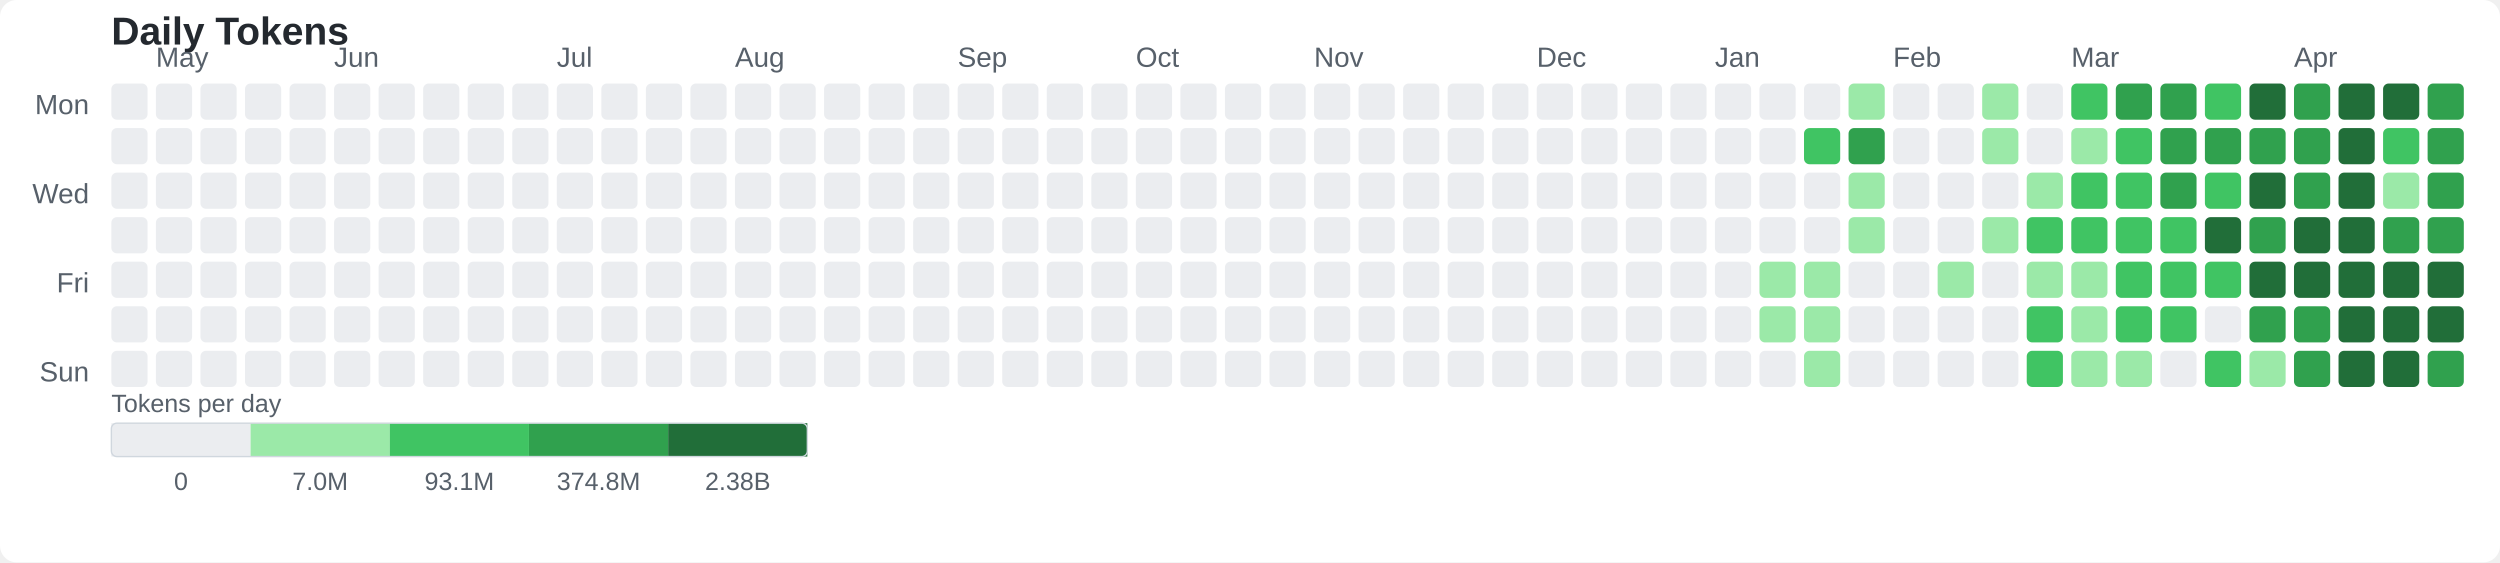
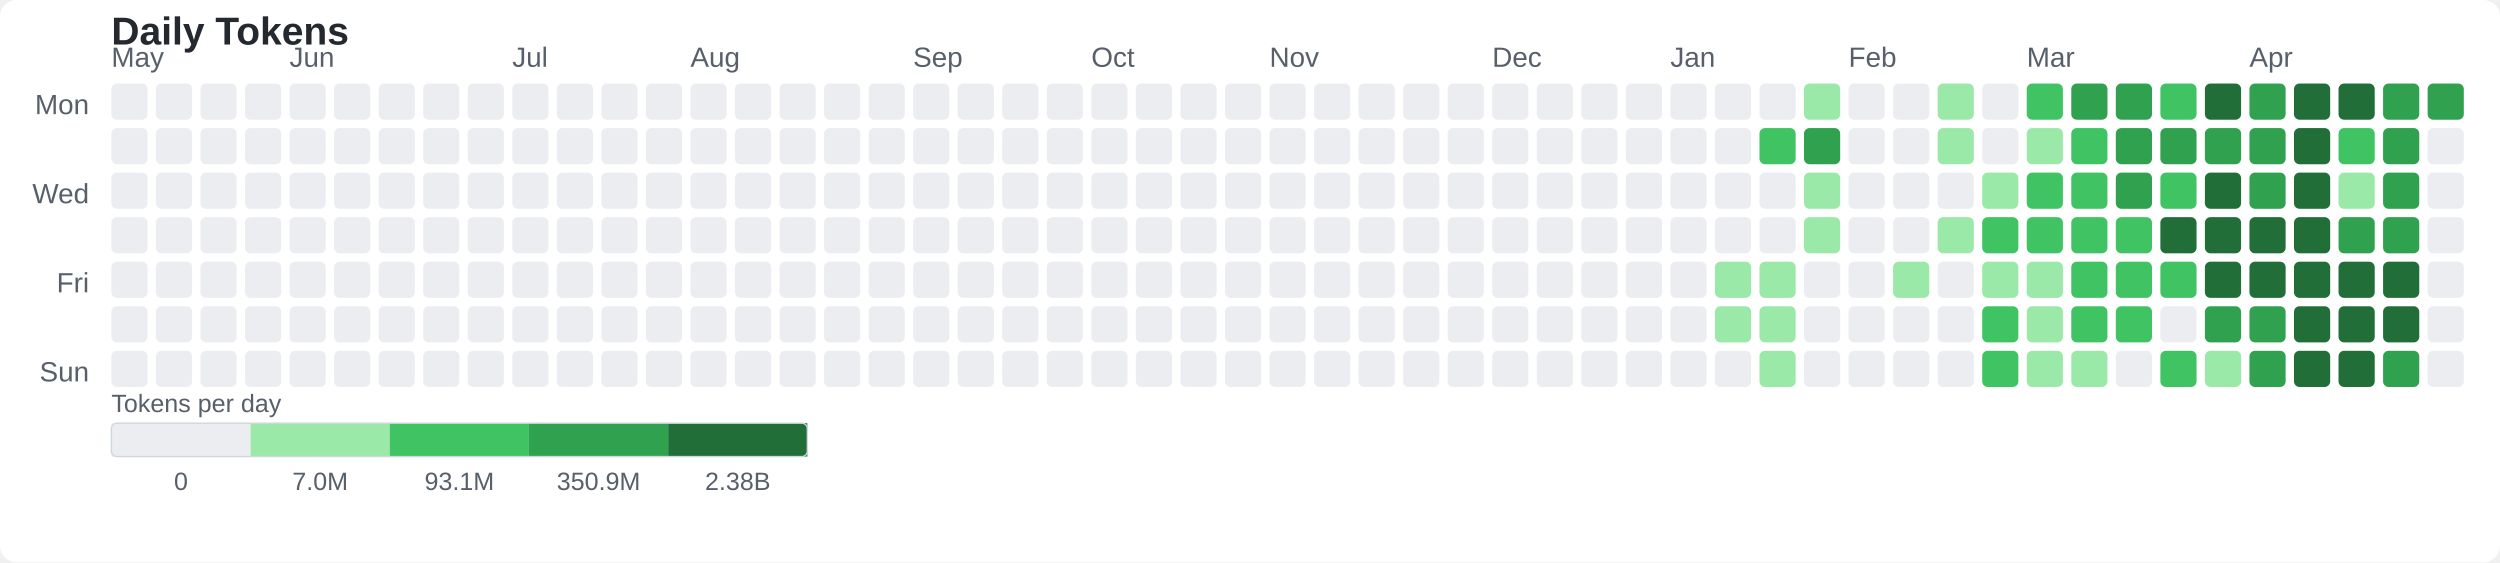
<svg xmlns="http://www.w3.org/2000/svg" width="898" height="202" viewBox="0 0 898 202">
  <rect width="898" height="202" fill="#ffffff" rx="6" />
  <text x="40" y="16" font-family="Arial, sans-serif" font-size="14" fill="#24292f" font-weight="bold">Daily Tokens</text>
  <text x="32" y="41" font-family="Arial, sans-serif" font-size="10" fill="#57606a" text-anchor="end">Mon</text>
  <text x="32" y="73" font-family="Arial, sans-serif" font-size="10" fill="#57606a" text-anchor="end">Wed</text>
  <text x="32" y="105" font-family="Arial, sans-serif" font-size="10" fill="#57606a" text-anchor="end">Fri</text>
  <text x="32" y="137" font-family="Arial, sans-serif" font-size="10" fill="#57606a" text-anchor="end">Sun</text>
-   <text x="56" y="24" font-family="Arial, sans-serif" font-size="10" fill="#57606a">May</text>
-   <text x="120" y="24" font-family="Arial, sans-serif" font-size="10" fill="#57606a">Jun</text>
-   <text x="200" y="24" font-family="Arial, sans-serif" font-size="10" fill="#57606a">Jul</text>
-   <text x="264" y="24" font-family="Arial, sans-serif" font-size="10" fill="#57606a">Aug</text>
-   <text x="344" y="24" font-family="Arial, sans-serif" font-size="10" fill="#57606a">Sep</text>
-   <text x="408" y="24" font-family="Arial, sans-serif" font-size="10" fill="#57606a">Oct</text>
-   <text x="472" y="24" font-family="Arial, sans-serif" font-size="10" fill="#57606a">Nov</text>
-   <text x="552" y="24" font-family="Arial, sans-serif" font-size="10" fill="#57606a">Dec</text>
-   <text x="616" y="24" font-family="Arial, sans-serif" font-size="10" fill="#57606a">Jan</text>
-   <text x="680" y="24" font-family="Arial, sans-serif" font-size="10" fill="#57606a">Feb</text>
-   <text x="744" y="24" font-family="Arial, sans-serif" font-size="10" fill="#57606a">Mar</text>
-   <text x="824" y="24" font-family="Arial, sans-serif" font-size="10" fill="#57606a">Apr</text>
-   <rect x="40" y="30" width="13" height="13" rx="2" ry="2" fill="#ebedf0" />
-   <rect x="40" y="46" width="13" height="13" rx="2" ry="2" fill="#ebedf0" />
-   <rect x="40" y="62" width="13" height="13" rx="2" ry="2" fill="#ebedf0" />
-   <rect x="40" y="78" width="13" height="13" rx="2" ry="2" fill="#ebedf0" />
-   <rect x="40" y="94" width="13" height="13" rx="2" ry="2" fill="#ebedf0" />
-   <rect x="40" y="110" width="13" height="13" rx="2" ry="2" fill="#ebedf0" />
+   <text x="40" y="24" font-family="Arial, sans-serif" font-size="10" fill="#57606a">May</text>
+   <text x="104" y="24" font-family="Arial, sans-serif" font-size="10" fill="#57606a">Jun</text>
+   <text x="184" y="24" font-family="Arial, sans-serif" font-size="10" fill="#57606a">Jul</text>
+   <text x="248" y="24" font-family="Arial, sans-serif" font-size="10" fill="#57606a">Aug</text>
+   <text x="328" y="24" font-family="Arial, sans-serif" font-size="10" fill="#57606a">Sep</text>
+   <text x="392" y="24" font-family="Arial, sans-serif" font-size="10" fill="#57606a">Oct</text>
+   <text x="456" y="24" font-family="Arial, sans-serif" font-size="10" fill="#57606a">Nov</text>
+   <text x="536" y="24" font-family="Arial, sans-serif" font-size="10" fill="#57606a">Dec</text>
+   <text x="600" y="24" font-family="Arial, sans-serif" font-size="10" fill="#57606a">Jan</text>
+   <text x="664" y="24" font-family="Arial, sans-serif" font-size="10" fill="#57606a">Feb</text>
+   <text x="728" y="24" font-family="Arial, sans-serif" font-size="10" fill="#57606a">Mar</text>
+   <text x="808" y="24" font-family="Arial, sans-serif" font-size="10" fill="#57606a">Apr</text>
+   <rect x="40" y="30" width="13" height="13" rx="2" ry="2" fill="#ebedf0">
+     </rect>
+   <rect x="40" y="46" width="13" height="13" rx="2" ry="2" fill="#ebedf0">
+     </rect>
+   <rect x="40" y="62" width="13" height="13" rx="2" ry="2" fill="#ebedf0">
+     </rect>
+   <rect x="40" y="78" width="13" height="13" rx="2" ry="2" fill="#ebedf0">
+     </rect>
+   <rect x="40" y="94" width="13" height="13" rx="2" ry="2" fill="#ebedf0">
+     </rect>
+   <rect x="40" y="110" width="13" height="13" rx="2" ry="2" fill="#ebedf0">
+     </rect>
  <rect x="40" y="126" width="13" height="13" rx="2" ry="2" fill="#ebedf0">
    </rect>
  <rect x="56" y="30" width="13" height="13" rx="2" ry="2" fill="#ebedf0">
    </rect>
  <rect x="56" y="46" width="13" height="13" rx="2" ry="2" fill="#ebedf0">
    </rect>
  <rect x="56" y="62" width="13" height="13" rx="2" ry="2" fill="#ebedf0">
    </rect>
  <rect x="56" y="78" width="13" height="13" rx="2" ry="2" fill="#ebedf0">
    </rect>
  <rect x="56" y="94" width="13" height="13" rx="2" ry="2" fill="#ebedf0">
    </rect>
  <rect x="56" y="110" width="13" height="13" rx="2" ry="2" fill="#ebedf0">
    </rect>
  <rect x="56" y="126" width="13" height="13" rx="2" ry="2" fill="#ebedf0">
    </rect>
  <rect x="72" y="30" width="13" height="13" rx="2" ry="2" fill="#ebedf0">
    </rect>
  <rect x="72" y="46" width="13" height="13" rx="2" ry="2" fill="#ebedf0">
    </rect>
  <rect x="72" y="62" width="13" height="13" rx="2" ry="2" fill="#ebedf0">
    </rect>
  <rect x="72" y="78" width="13" height="13" rx="2" ry="2" fill="#ebedf0">
    </rect>
  <rect x="72" y="94" width="13" height="13" rx="2" ry="2" fill="#ebedf0">
    </rect>
  <rect x="72" y="110" width="13" height="13" rx="2" ry="2" fill="#ebedf0">
    </rect>
  <rect x="72" y="126" width="13" height="13" rx="2" ry="2" fill="#ebedf0">
    </rect>
  <rect x="88" y="30" width="13" height="13" rx="2" ry="2" fill="#ebedf0">
    </rect>
  <rect x="88" y="46" width="13" height="13" rx="2" ry="2" fill="#ebedf0">
    </rect>
  <rect x="88" y="62" width="13" height="13" rx="2" ry="2" fill="#ebedf0">
    </rect>
  <rect x="88" y="78" width="13" height="13" rx="2" ry="2" fill="#ebedf0">
    </rect>
  <rect x="88" y="94" width="13" height="13" rx="2" ry="2" fill="#ebedf0">
    </rect>
  <rect x="88" y="110" width="13" height="13" rx="2" ry="2" fill="#ebedf0">
    </rect>
  <rect x="88" y="126" width="13" height="13" rx="2" ry="2" fill="#ebedf0">
    </rect>
  <rect x="104" y="30" width="13" height="13" rx="2" ry="2" fill="#ebedf0">
    </rect>
  <rect x="104" y="46" width="13" height="13" rx="2" ry="2" fill="#ebedf0">
    </rect>
  <rect x="104" y="62" width="13" height="13" rx="2" ry="2" fill="#ebedf0">
    </rect>
  <rect x="104" y="78" width="13" height="13" rx="2" ry="2" fill="#ebedf0">
    </rect>
  <rect x="104" y="94" width="13" height="13" rx="2" ry="2" fill="#ebedf0">
    </rect>
  <rect x="104" y="110" width="13" height="13" rx="2" ry="2" fill="#ebedf0">
    </rect>
  <rect x="104" y="126" width="13" height="13" rx="2" ry="2" fill="#ebedf0">
    </rect>
  <rect x="120" y="30" width="13" height="13" rx="2" ry="2" fill="#ebedf0">
    </rect>
  <rect x="120" y="46" width="13" height="13" rx="2" ry="2" fill="#ebedf0">
    </rect>
  <rect x="120" y="62" width="13" height="13" rx="2" ry="2" fill="#ebedf0">
    </rect>
  <rect x="120" y="78" width="13" height="13" rx="2" ry="2" fill="#ebedf0">
    </rect>
  <rect x="120" y="94" width="13" height="13" rx="2" ry="2" fill="#ebedf0">
    </rect>
  <rect x="120" y="110" width="13" height="13" rx="2" ry="2" fill="#ebedf0">
    </rect>
  <rect x="120" y="126" width="13" height="13" rx="2" ry="2" fill="#ebedf0">
    </rect>
  <rect x="136" y="30" width="13" height="13" rx="2" ry="2" fill="#ebedf0">
    </rect>
  <rect x="136" y="46" width="13" height="13" rx="2" ry="2" fill="#ebedf0">
    </rect>
  <rect x="136" y="62" width="13" height="13" rx="2" ry="2" fill="#ebedf0">
    </rect>
  <rect x="136" y="78" width="13" height="13" rx="2" ry="2" fill="#ebedf0">
    </rect>
  <rect x="136" y="94" width="13" height="13" rx="2" ry="2" fill="#ebedf0">
    </rect>
  <rect x="136" y="110" width="13" height="13" rx="2" ry="2" fill="#ebedf0">
    </rect>
  <rect x="136" y="126" width="13" height="13" rx="2" ry="2" fill="#ebedf0">
    </rect>
  <rect x="152" y="30" width="13" height="13" rx="2" ry="2" fill="#ebedf0">
    </rect>
  <rect x="152" y="46" width="13" height="13" rx="2" ry="2" fill="#ebedf0">
    </rect>
  <rect x="152" y="62" width="13" height="13" rx="2" ry="2" fill="#ebedf0">
    </rect>
  <rect x="152" y="78" width="13" height="13" rx="2" ry="2" fill="#ebedf0">
    </rect>
  <rect x="152" y="94" width="13" height="13" rx="2" ry="2" fill="#ebedf0">
    </rect>
  <rect x="152" y="110" width="13" height="13" rx="2" ry="2" fill="#ebedf0">
    </rect>
  <rect x="152" y="126" width="13" height="13" rx="2" ry="2" fill="#ebedf0">
    </rect>
  <rect x="168" y="30" width="13" height="13" rx="2" ry="2" fill="#ebedf0">
    </rect>
  <rect x="168" y="46" width="13" height="13" rx="2" ry="2" fill="#ebedf0">
    </rect>
  <rect x="168" y="62" width="13" height="13" rx="2" ry="2" fill="#ebedf0">
    </rect>
  <rect x="168" y="78" width="13" height="13" rx="2" ry="2" fill="#ebedf0">
    </rect>
  <rect x="168" y="94" width="13" height="13" rx="2" ry="2" fill="#ebedf0">
    </rect>
  <rect x="168" y="110" width="13" height="13" rx="2" ry="2" fill="#ebedf0">
    </rect>
  <rect x="168" y="126" width="13" height="13" rx="2" ry="2" fill="#ebedf0">
    </rect>
  <rect x="184" y="30" width="13" height="13" rx="2" ry="2" fill="#ebedf0">
    </rect>
  <rect x="184" y="46" width="13" height="13" rx="2" ry="2" fill="#ebedf0">
    </rect>
  <rect x="184" y="62" width="13" height="13" rx="2" ry="2" fill="#ebedf0">
    </rect>
  <rect x="184" y="78" width="13" height="13" rx="2" ry="2" fill="#ebedf0">
    </rect>
  <rect x="184" y="94" width="13" height="13" rx="2" ry="2" fill="#ebedf0">
    </rect>
  <rect x="184" y="110" width="13" height="13" rx="2" ry="2" fill="#ebedf0">
    </rect>
  <rect x="184" y="126" width="13" height="13" rx="2" ry="2" fill="#ebedf0">
    </rect>
  <rect x="200" y="30" width="13" height="13" rx="2" ry="2" fill="#ebedf0">
    </rect>
  <rect x="200" y="46" width="13" height="13" rx="2" ry="2" fill="#ebedf0">
    </rect>
  <rect x="200" y="62" width="13" height="13" rx="2" ry="2" fill="#ebedf0">
    </rect>
  <rect x="200" y="78" width="13" height="13" rx="2" ry="2" fill="#ebedf0">
    </rect>
  <rect x="200" y="94" width="13" height="13" rx="2" ry="2" fill="#ebedf0">
    </rect>
  <rect x="200" y="110" width="13" height="13" rx="2" ry="2" fill="#ebedf0">
    </rect>
  <rect x="200" y="126" width="13" height="13" rx="2" ry="2" fill="#ebedf0">
    </rect>
  <rect x="216" y="30" width="13" height="13" rx="2" ry="2" fill="#ebedf0">
    </rect>
  <rect x="216" y="46" width="13" height="13" rx="2" ry="2" fill="#ebedf0">
    </rect>
  <rect x="216" y="62" width="13" height="13" rx="2" ry="2" fill="#ebedf0">
    </rect>
  <rect x="216" y="78" width="13" height="13" rx="2" ry="2" fill="#ebedf0">
    </rect>
  <rect x="216" y="94" width="13" height="13" rx="2" ry="2" fill="#ebedf0">
    </rect>
  <rect x="216" y="110" width="13" height="13" rx="2" ry="2" fill="#ebedf0">
    </rect>
  <rect x="216" y="126" width="13" height="13" rx="2" ry="2" fill="#ebedf0">
    </rect>
  <rect x="232" y="30" width="13" height="13" rx="2" ry="2" fill="#ebedf0">
    </rect>
  <rect x="232" y="46" width="13" height="13" rx="2" ry="2" fill="#ebedf0">
    </rect>
  <rect x="232" y="62" width="13" height="13" rx="2" ry="2" fill="#ebedf0">
    </rect>
  <rect x="232" y="78" width="13" height="13" rx="2" ry="2" fill="#ebedf0">
    </rect>
  <rect x="232" y="94" width="13" height="13" rx="2" ry="2" fill="#ebedf0">
    </rect>
  <rect x="232" y="110" width="13" height="13" rx="2" ry="2" fill="#ebedf0">
    </rect>
  <rect x="232" y="126" width="13" height="13" rx="2" ry="2" fill="#ebedf0">
    </rect>
  <rect x="248" y="30" width="13" height="13" rx="2" ry="2" fill="#ebedf0">
    </rect>
  <rect x="248" y="46" width="13" height="13" rx="2" ry="2" fill="#ebedf0">
    </rect>
  <rect x="248" y="62" width="13" height="13" rx="2" ry="2" fill="#ebedf0">
    </rect>
  <rect x="248" y="78" width="13" height="13" rx="2" ry="2" fill="#ebedf0">
    </rect>
  <rect x="248" y="94" width="13" height="13" rx="2" ry="2" fill="#ebedf0">
    </rect>
  <rect x="248" y="110" width="13" height="13" rx="2" ry="2" fill="#ebedf0">
    </rect>
  <rect x="248" y="126" width="13" height="13" rx="2" ry="2" fill="#ebedf0">
    </rect>
  <rect x="264" y="30" width="13" height="13" rx="2" ry="2" fill="#ebedf0">
    </rect>
  <rect x="264" y="46" width="13" height="13" rx="2" ry="2" fill="#ebedf0">
    </rect>
  <rect x="264" y="62" width="13" height="13" rx="2" ry="2" fill="#ebedf0">
    </rect>
  <rect x="264" y="78" width="13" height="13" rx="2" ry="2" fill="#ebedf0">
    </rect>
  <rect x="264" y="94" width="13" height="13" rx="2" ry="2" fill="#ebedf0">
    </rect>
  <rect x="264" y="110" width="13" height="13" rx="2" ry="2" fill="#ebedf0">
    </rect>
  <rect x="264" y="126" width="13" height="13" rx="2" ry="2" fill="#ebedf0">
    </rect>
  <rect x="280" y="30" width="13" height="13" rx="2" ry="2" fill="#ebedf0">
    </rect>
  <rect x="280" y="46" width="13" height="13" rx="2" ry="2" fill="#ebedf0">
    </rect>
  <rect x="280" y="62" width="13" height="13" rx="2" ry="2" fill="#ebedf0">
    </rect>
  <rect x="280" y="78" width="13" height="13" rx="2" ry="2" fill="#ebedf0">
    </rect>
  <rect x="280" y="94" width="13" height="13" rx="2" ry="2" fill="#ebedf0">
    </rect>
  <rect x="280" y="110" width="13" height="13" rx="2" ry="2" fill="#ebedf0">
    </rect>
  <rect x="280" y="126" width="13" height="13" rx="2" ry="2" fill="#ebedf0">
    </rect>
  <rect x="296" y="30" width="13" height="13" rx="2" ry="2" fill="#ebedf0">
    </rect>
  <rect x="296" y="46" width="13" height="13" rx="2" ry="2" fill="#ebedf0">
    </rect>
  <rect x="296" y="62" width="13" height="13" rx="2" ry="2" fill="#ebedf0">
    </rect>
  <rect x="296" y="78" width="13" height="13" rx="2" ry="2" fill="#ebedf0">
    </rect>
  <rect x="296" y="94" width="13" height="13" rx="2" ry="2" fill="#ebedf0">
    </rect>
  <rect x="296" y="110" width="13" height="13" rx="2" ry="2" fill="#ebedf0">
    </rect>
  <rect x="296" y="126" width="13" height="13" rx="2" ry="2" fill="#ebedf0">
    </rect>
  <rect x="312" y="30" width="13" height="13" rx="2" ry="2" fill="#ebedf0">
    </rect>
  <rect x="312" y="46" width="13" height="13" rx="2" ry="2" fill="#ebedf0">
    </rect>
  <rect x="312" y="62" width="13" height="13" rx="2" ry="2" fill="#ebedf0">
    </rect>
  <rect x="312" y="78" width="13" height="13" rx="2" ry="2" fill="#ebedf0">
    </rect>
  <rect x="312" y="94" width="13" height="13" rx="2" ry="2" fill="#ebedf0">
    </rect>
  <rect x="312" y="110" width="13" height="13" rx="2" ry="2" fill="#ebedf0">
    </rect>
  <rect x="312" y="126" width="13" height="13" rx="2" ry="2" fill="#ebedf0">
    </rect>
  <rect x="328" y="30" width="13" height="13" rx="2" ry="2" fill="#ebedf0">
    </rect>
  <rect x="328" y="46" width="13" height="13" rx="2" ry="2" fill="#ebedf0">
    </rect>
  <rect x="328" y="62" width="13" height="13" rx="2" ry="2" fill="#ebedf0">
    </rect>
  <rect x="328" y="78" width="13" height="13" rx="2" ry="2" fill="#ebedf0">
    </rect>
  <rect x="328" y="94" width="13" height="13" rx="2" ry="2" fill="#ebedf0">
    </rect>
  <rect x="328" y="110" width="13" height="13" rx="2" ry="2" fill="#ebedf0">
    </rect>
  <rect x="328" y="126" width="13" height="13" rx="2" ry="2" fill="#ebedf0">
    </rect>
  <rect x="344" y="30" width="13" height="13" rx="2" ry="2" fill="#ebedf0">
    </rect>
  <rect x="344" y="46" width="13" height="13" rx="2" ry="2" fill="#ebedf0">
    </rect>
  <rect x="344" y="62" width="13" height="13" rx="2" ry="2" fill="#ebedf0">
    </rect>
  <rect x="344" y="78" width="13" height="13" rx="2" ry="2" fill="#ebedf0">
    </rect>
  <rect x="344" y="94" width="13" height="13" rx="2" ry="2" fill="#ebedf0">
    </rect>
  <rect x="344" y="110" width="13" height="13" rx="2" ry="2" fill="#ebedf0">
    </rect>
  <rect x="344" y="126" width="13" height="13" rx="2" ry="2" fill="#ebedf0">
    </rect>
  <rect x="360" y="30" width="13" height="13" rx="2" ry="2" fill="#ebedf0">
    </rect>
  <rect x="360" y="46" width="13" height="13" rx="2" ry="2" fill="#ebedf0">
    </rect>
  <rect x="360" y="62" width="13" height="13" rx="2" ry="2" fill="#ebedf0">
    </rect>
  <rect x="360" y="78" width="13" height="13" rx="2" ry="2" fill="#ebedf0">
    </rect>
  <rect x="360" y="94" width="13" height="13" rx="2" ry="2" fill="#ebedf0">
    </rect>
  <rect x="360" y="110" width="13" height="13" rx="2" ry="2" fill="#ebedf0">
    </rect>
  <rect x="360" y="126" width="13" height="13" rx="2" ry="2" fill="#ebedf0">
    </rect>
  <rect x="376" y="30" width="13" height="13" rx="2" ry="2" fill="#ebedf0">
    </rect>
  <rect x="376" y="46" width="13" height="13" rx="2" ry="2" fill="#ebedf0">
    </rect>
  <rect x="376" y="62" width="13" height="13" rx="2" ry="2" fill="#ebedf0">
    </rect>
  <rect x="376" y="78" width="13" height="13" rx="2" ry="2" fill="#ebedf0">
    </rect>
  <rect x="376" y="94" width="13" height="13" rx="2" ry="2" fill="#ebedf0">
    </rect>
  <rect x="376" y="110" width="13" height="13" rx="2" ry="2" fill="#ebedf0">
    </rect>
  <rect x="376" y="126" width="13" height="13" rx="2" ry="2" fill="#ebedf0">
    </rect>
  <rect x="392" y="30" width="13" height="13" rx="2" ry="2" fill="#ebedf0">
    </rect>
  <rect x="392" y="46" width="13" height="13" rx="2" ry="2" fill="#ebedf0">
    </rect>
  <rect x="392" y="62" width="13" height="13" rx="2" ry="2" fill="#ebedf0">
    </rect>
  <rect x="392" y="78" width="13" height="13" rx="2" ry="2" fill="#ebedf0">
    </rect>
  <rect x="392" y="94" width="13" height="13" rx="2" ry="2" fill="#ebedf0">
    </rect>
  <rect x="392" y="110" width="13" height="13" rx="2" ry="2" fill="#ebedf0">
    </rect>
  <rect x="392" y="126" width="13" height="13" rx="2" ry="2" fill="#ebedf0">
    </rect>
  <rect x="408" y="30" width="13" height="13" rx="2" ry="2" fill="#ebedf0">
    </rect>
  <rect x="408" y="46" width="13" height="13" rx="2" ry="2" fill="#ebedf0">
    </rect>
  <rect x="408" y="62" width="13" height="13" rx="2" ry="2" fill="#ebedf0">
    </rect>
  <rect x="408" y="78" width="13" height="13" rx="2" ry="2" fill="#ebedf0">
    </rect>
  <rect x="408" y="94" width="13" height="13" rx="2" ry="2" fill="#ebedf0">
    </rect>
  <rect x="408" y="110" width="13" height="13" rx="2" ry="2" fill="#ebedf0">
    </rect>
  <rect x="408" y="126" width="13" height="13" rx="2" ry="2" fill="#ebedf0">
    </rect>
  <rect x="424" y="30" width="13" height="13" rx="2" ry="2" fill="#ebedf0">
    </rect>
  <rect x="424" y="46" width="13" height="13" rx="2" ry="2" fill="#ebedf0">
    </rect>
  <rect x="424" y="62" width="13" height="13" rx="2" ry="2" fill="#ebedf0">
    </rect>
  <rect x="424" y="78" width="13" height="13" rx="2" ry="2" fill="#ebedf0">
    </rect>
  <rect x="424" y="94" width="13" height="13" rx="2" ry="2" fill="#ebedf0">
    </rect>
  <rect x="424" y="110" width="13" height="13" rx="2" ry="2" fill="#ebedf0">
    </rect>
  <rect x="424" y="126" width="13" height="13" rx="2" ry="2" fill="#ebedf0">
    </rect>
  <rect x="440" y="30" width="13" height="13" rx="2" ry="2" fill="#ebedf0">
    </rect>
  <rect x="440" y="46" width="13" height="13" rx="2" ry="2" fill="#ebedf0">
    </rect>
  <rect x="440" y="62" width="13" height="13" rx="2" ry="2" fill="#ebedf0">
    </rect>
  <rect x="440" y="78" width="13" height="13" rx="2" ry="2" fill="#ebedf0">
    </rect>
  <rect x="440" y="94" width="13" height="13" rx="2" ry="2" fill="#ebedf0">
    </rect>
  <rect x="440" y="110" width="13" height="13" rx="2" ry="2" fill="#ebedf0">
    </rect>
  <rect x="440" y="126" width="13" height="13" rx="2" ry="2" fill="#ebedf0">
    </rect>
  <rect x="456" y="30" width="13" height="13" rx="2" ry="2" fill="#ebedf0">
    </rect>
  <rect x="456" y="46" width="13" height="13" rx="2" ry="2" fill="#ebedf0">
    </rect>
  <rect x="456" y="62" width="13" height="13" rx="2" ry="2" fill="#ebedf0">
    </rect>
  <rect x="456" y="78" width="13" height="13" rx="2" ry="2" fill="#ebedf0">
    </rect>
  <rect x="456" y="94" width="13" height="13" rx="2" ry="2" fill="#ebedf0">
    </rect>
  <rect x="456" y="110" width="13" height="13" rx="2" ry="2" fill="#ebedf0">
    </rect>
  <rect x="456" y="126" width="13" height="13" rx="2" ry="2" fill="#ebedf0">
    </rect>
  <rect x="472" y="30" width="13" height="13" rx="2" ry="2" fill="#ebedf0">
    </rect>
  <rect x="472" y="46" width="13" height="13" rx="2" ry="2" fill="#ebedf0">
    </rect>
  <rect x="472" y="62" width="13" height="13" rx="2" ry="2" fill="#ebedf0">
    </rect>
  <rect x="472" y="78" width="13" height="13" rx="2" ry="2" fill="#ebedf0">
    </rect>
  <rect x="472" y="94" width="13" height="13" rx="2" ry="2" fill="#ebedf0">
    </rect>
  <rect x="472" y="110" width="13" height="13" rx="2" ry="2" fill="#ebedf0">
    </rect>
  <rect x="472" y="126" width="13" height="13" rx="2" ry="2" fill="#ebedf0">
    </rect>
  <rect x="488" y="30" width="13" height="13" rx="2" ry="2" fill="#ebedf0">
    </rect>
  <rect x="488" y="46" width="13" height="13" rx="2" ry="2" fill="#ebedf0">
    </rect>
  <rect x="488" y="62" width="13" height="13" rx="2" ry="2" fill="#ebedf0">
    </rect>
  <rect x="488" y="78" width="13" height="13" rx="2" ry="2" fill="#ebedf0">
    </rect>
  <rect x="488" y="94" width="13" height="13" rx="2" ry="2" fill="#ebedf0">
    </rect>
  <rect x="488" y="110" width="13" height="13" rx="2" ry="2" fill="#ebedf0">
    </rect>
  <rect x="488" y="126" width="13" height="13" rx="2" ry="2" fill="#ebedf0">
    </rect>
  <rect x="504" y="30" width="13" height="13" rx="2" ry="2" fill="#ebedf0">
    </rect>
  <rect x="504" y="46" width="13" height="13" rx="2" ry="2" fill="#ebedf0">
    </rect>
  <rect x="504" y="62" width="13" height="13" rx="2" ry="2" fill="#ebedf0">
    </rect>
  <rect x="504" y="78" width="13" height="13" rx="2" ry="2" fill="#ebedf0">
    </rect>
  <rect x="504" y="94" width="13" height="13" rx="2" ry="2" fill="#ebedf0">
    </rect>
  <rect x="504" y="110" width="13" height="13" rx="2" ry="2" fill="#ebedf0">
    </rect>
  <rect x="504" y="126" width="13" height="13" rx="2" ry="2" fill="#ebedf0">
    </rect>
  <rect x="520" y="30" width="13" height="13" rx="2" ry="2" fill="#ebedf0">
    </rect>
  <rect x="520" y="46" width="13" height="13" rx="2" ry="2" fill="#ebedf0">
    </rect>
  <rect x="520" y="62" width="13" height="13" rx="2" ry="2" fill="#ebedf0">
    </rect>
  <rect x="520" y="78" width="13" height="13" rx="2" ry="2" fill="#ebedf0">
    </rect>
  <rect x="520" y="94" width="13" height="13" rx="2" ry="2" fill="#ebedf0">
    </rect>
  <rect x="520" y="110" width="13" height="13" rx="2" ry="2" fill="#ebedf0">
    </rect>
  <rect x="520" y="126" width="13" height="13" rx="2" ry="2" fill="#ebedf0">
    </rect>
  <rect x="536" y="30" width="13" height="13" rx="2" ry="2" fill="#ebedf0">
    </rect>
  <rect x="536" y="46" width="13" height="13" rx="2" ry="2" fill="#ebedf0">
    </rect>
  <rect x="536" y="62" width="13" height="13" rx="2" ry="2" fill="#ebedf0">
    </rect>
  <rect x="536" y="78" width="13" height="13" rx="2" ry="2" fill="#ebedf0">
    </rect>
  <rect x="536" y="94" width="13" height="13" rx="2" ry="2" fill="#ebedf0">
    </rect>
  <rect x="536" y="110" width="13" height="13" rx="2" ry="2" fill="#ebedf0">
    </rect>
  <rect x="536" y="126" width="13" height="13" rx="2" ry="2" fill="#ebedf0">
    </rect>
  <rect x="552" y="30" width="13" height="13" rx="2" ry="2" fill="#ebedf0">
    </rect>
  <rect x="552" y="46" width="13" height="13" rx="2" ry="2" fill="#ebedf0">
    </rect>
  <rect x="552" y="62" width="13" height="13" rx="2" ry="2" fill="#ebedf0">
    </rect>
  <rect x="552" y="78" width="13" height="13" rx="2" ry="2" fill="#ebedf0">
    </rect>
  <rect x="552" y="94" width="13" height="13" rx="2" ry="2" fill="#ebedf0">
    </rect>
  <rect x="552" y="110" width="13" height="13" rx="2" ry="2" fill="#ebedf0">
    </rect>
  <rect x="552" y="126" width="13" height="13" rx="2" ry="2" fill="#ebedf0">
    </rect>
  <rect x="568" y="30" width="13" height="13" rx="2" ry="2" fill="#ebedf0">
    </rect>
  <rect x="568" y="46" width="13" height="13" rx="2" ry="2" fill="#ebedf0">
    </rect>
  <rect x="568" y="62" width="13" height="13" rx="2" ry="2" fill="#ebedf0">
    </rect>
  <rect x="568" y="78" width="13" height="13" rx="2" ry="2" fill="#ebedf0">
    </rect>
  <rect x="568" y="94" width="13" height="13" rx="2" ry="2" fill="#ebedf0">
    </rect>
  <rect x="568" y="110" width="13" height="13" rx="2" ry="2" fill="#ebedf0">
    </rect>
  <rect x="568" y="126" width="13" height="13" rx="2" ry="2" fill="#ebedf0">
    </rect>
  <rect x="584" y="30" width="13" height="13" rx="2" ry="2" fill="#ebedf0">
    </rect>
  <rect x="584" y="46" width="13" height="13" rx="2" ry="2" fill="#ebedf0">
    </rect>
  <rect x="584" y="62" width="13" height="13" rx="2" ry="2" fill="#ebedf0">
    </rect>
  <rect x="584" y="78" width="13" height="13" rx="2" ry="2" fill="#ebedf0">
    </rect>
  <rect x="584" y="94" width="13" height="13" rx="2" ry="2" fill="#ebedf0">
    </rect>
  <rect x="584" y="110" width="13" height="13" rx="2" ry="2" fill="#ebedf0">
    </rect>
  <rect x="584" y="126" width="13" height="13" rx="2" ry="2" fill="#ebedf0">
    </rect>
  <rect x="600" y="30" width="13" height="13" rx="2" ry="2" fill="#ebedf0">
    </rect>
  <rect x="600" y="46" width="13" height="13" rx="2" ry="2" fill="#ebedf0">
    </rect>
  <rect x="600" y="62" width="13" height="13" rx="2" ry="2" fill="#ebedf0">
    </rect>
  <rect x="600" y="78" width="13" height="13" rx="2" ry="2" fill="#ebedf0">
    </rect>
  <rect x="600" y="94" width="13" height="13" rx="2" ry="2" fill="#ebedf0">
    </rect>
  <rect x="600" y="110" width="13" height="13" rx="2" ry="2" fill="#ebedf0">
    </rect>
  <rect x="600" y="126" width="13" height="13" rx="2" ry="2" fill="#ebedf0">
    </rect>
  <rect x="616" y="30" width="13" height="13" rx="2" ry="2" fill="#ebedf0">
    </rect>
  <rect x="616" y="46" width="13" height="13" rx="2" ry="2" fill="#ebedf0">
    </rect>
  <rect x="616" y="62" width="13" height="13" rx="2" ry="2" fill="#ebedf0">
    </rect>
  <rect x="616" y="78" width="13" height="13" rx="2" ry="2" fill="#ebedf0">
    </rect>
-   <rect x="616" y="94" width="13" height="13" rx="2" ry="2" fill="#ebedf0">
-     </rect>
-   <rect x="616" y="110" width="13" height="13" rx="2" ry="2" fill="#ebedf0">
+   <rect x="616" y="94" width="13" height="13" rx="2" ry="2" fill="#9be9a8">
+     </rect>
+   <rect x="616" y="110" width="13" height="13" rx="2" ry="2" fill="#9be9a8">
    </rect>
  <rect x="616" y="126" width="13" height="13" rx="2" ry="2" fill="#ebedf0">
    </rect>
  <rect x="632" y="30" width="13" height="13" rx="2" ry="2" fill="#ebedf0">
    </rect>
-   <rect x="632" y="46" width="13" height="13" rx="2" ry="2" fill="#ebedf0">
+   <rect x="632" y="46" width="13" height="13" rx="2" ry="2" fill="#40c463">
    </rect>
  <rect x="632" y="62" width="13" height="13" rx="2" ry="2" fill="#ebedf0">
    </rect>
  <rect x="632" y="78" width="13" height="13" rx="2" ry="2" fill="#ebedf0">
    </rect>
  <rect x="632" y="94" width="13" height="13" rx="2" ry="2" fill="#9be9a8">
    </rect>
  <rect x="632" y="110" width="13" height="13" rx="2" ry="2" fill="#9be9a8">
    </rect>
-   <rect x="632" y="126" width="13" height="13" rx="2" ry="2" fill="#ebedf0">
-     </rect>
-   <rect x="648" y="30" width="13" height="13" rx="2" ry="2" fill="#ebedf0">
-     </rect>
-   <rect x="648" y="46" width="13" height="13" rx="2" ry="2" fill="#40c463">
-     </rect>
-   <rect x="648" y="62" width="13" height="13" rx="2" ry="2" fill="#ebedf0">
-     </rect>
-   <rect x="648" y="78" width="13" height="13" rx="2" ry="2" fill="#ebedf0">
-     </rect>
-   <rect x="648" y="94" width="13" height="13" rx="2" ry="2" fill="#9be9a8">
-     </rect>
-   <rect x="648" y="110" width="13" height="13" rx="2" ry="2" fill="#9be9a8">
-     </rect>
-   <rect x="648" y="126" width="13" height="13" rx="2" ry="2" fill="#9be9a8">
-     </rect>
-   <rect x="664" y="30" width="13" height="13" rx="2" ry="2" fill="#9be9a8">
-     </rect>
-   <rect x="664" y="46" width="13" height="13" rx="2" ry="2" fill="#30a14e">
-     </rect>
-   <rect x="664" y="62" width="13" height="13" rx="2" ry="2" fill="#9be9a8">
-     </rect>
-   <rect x="664" y="78" width="13" height="13" rx="2" ry="2" fill="#9be9a8">
+   <rect x="632" y="126" width="13" height="13" rx="2" ry="2" fill="#9be9a8">
+     </rect>
+   <rect x="648" y="30" width="13" height="13" rx="2" ry="2" fill="#9be9a8">
+     </rect>
+   <rect x="648" y="46" width="13" height="13" rx="2" ry="2" fill="#30a14e">
+     </rect>
+   <rect x="648" y="62" width="13" height="13" rx="2" ry="2" fill="#9be9a8">
+     </rect>
+   <rect x="648" y="78" width="13" height="13" rx="2" ry="2" fill="#9be9a8">
+     </rect>
+   <rect x="648" y="94" width="13" height="13" rx="2" ry="2" fill="#ebedf0">
+     </rect>
+   <rect x="648" y="110" width="13" height="13" rx="2" ry="2" fill="#ebedf0">
+     </rect>
+   <rect x="648" y="126" width="13" height="13" rx="2" ry="2" fill="#ebedf0">
+     </rect>
+   <rect x="664" y="30" width="13" height="13" rx="2" ry="2" fill="#ebedf0">
+     </rect>
+   <rect x="664" y="46" width="13" height="13" rx="2" ry="2" fill="#ebedf0">
+     </rect>
+   <rect x="664" y="62" width="13" height="13" rx="2" ry="2" fill="#ebedf0">
+     </rect>
+   <rect x="664" y="78" width="13" height="13" rx="2" ry="2" fill="#ebedf0">
    </rect>
  <rect x="664" y="94" width="13" height="13" rx="2" ry="2" fill="#ebedf0">
    </rect>
  <rect x="664" y="110" width="13" height="13" rx="2" ry="2" fill="#ebedf0">
    </rect>
  <rect x="664" y="126" width="13" height="13" rx="2" ry="2" fill="#ebedf0">
    </rect>
  <rect x="680" y="30" width="13" height="13" rx="2" ry="2" fill="#ebedf0">
    </rect>
  <rect x="680" y="46" width="13" height="13" rx="2" ry="2" fill="#ebedf0">
    </rect>
  <rect x="680" y="62" width="13" height="13" rx="2" ry="2" fill="#ebedf0">
    </rect>
  <rect x="680" y="78" width="13" height="13" rx="2" ry="2" fill="#ebedf0">
    </rect>
-   <rect x="680" y="94" width="13" height="13" rx="2" ry="2" fill="#ebedf0">
+   <rect x="680" y="94" width="13" height="13" rx="2" ry="2" fill="#9be9a8">
    </rect>
  <rect x="680" y="110" width="13" height="13" rx="2" ry="2" fill="#ebedf0">
    </rect>
  <rect x="680" y="126" width="13" height="13" rx="2" ry="2" fill="#ebedf0">
    </rect>
-   <rect x="696" y="30" width="13" height="13" rx="2" ry="2" fill="#ebedf0">
-     </rect>
-   <rect x="696" y="46" width="13" height="13" rx="2" ry="2" fill="#ebedf0">
+   <rect x="696" y="30" width="13" height="13" rx="2" ry="2" fill="#9be9a8">
+     </rect>
+   <rect x="696" y="46" width="13" height="13" rx="2" ry="2" fill="#9be9a8">
    </rect>
  <rect x="696" y="62" width="13" height="13" rx="2" ry="2" fill="#ebedf0">
    </rect>
-   <rect x="696" y="78" width="13" height="13" rx="2" ry="2" fill="#ebedf0">
-     </rect>
-   <rect x="696" y="94" width="13" height="13" rx="2" ry="2" fill="#9be9a8">
+   <rect x="696" y="78" width="13" height="13" rx="2" ry="2" fill="#9be9a8">
+     </rect>
+   <rect x="696" y="94" width="13" height="13" rx="2" ry="2" fill="#ebedf0">
    </rect>
  <rect x="696" y="110" width="13" height="13" rx="2" ry="2" fill="#ebedf0">
    </rect>
  <rect x="696" y="126" width="13" height="13" rx="2" ry="2" fill="#ebedf0">
    </rect>
-   <rect x="712" y="30" width="13" height="13" rx="2" ry="2" fill="#9be9a8">
-     </rect>
-   <rect x="712" y="46" width="13" height="13" rx="2" ry="2" fill="#9be9a8">
-     </rect>
-   <rect x="712" y="62" width="13" height="13" rx="2" ry="2" fill="#ebedf0">
-     </rect>
-   <rect x="712" y="78" width="13" height="13" rx="2" ry="2" fill="#9be9a8">
-     </rect>
-   <rect x="712" y="94" width="13" height="13" rx="2" ry="2" fill="#ebedf0">
-     </rect>
-   <rect x="712" y="110" width="13" height="13" rx="2" ry="2" fill="#ebedf0">
-     </rect>
-   <rect x="712" y="126" width="13" height="13" rx="2" ry="2" fill="#ebedf0">
-     </rect>
-   <rect x="728" y="30" width="13" height="13" rx="2" ry="2" fill="#ebedf0">
-     </rect>
-   <rect x="728" y="46" width="13" height="13" rx="2" ry="2" fill="#ebedf0">
-     </rect>
-   <rect x="728" y="62" width="13" height="13" rx="2" ry="2" fill="#9be9a8">
+   <rect x="712" y="30" width="13" height="13" rx="2" ry="2" fill="#ebedf0">
+     </rect>
+   <rect x="712" y="46" width="13" height="13" rx="2" ry="2" fill="#ebedf0">
+     </rect>
+   <rect x="712" y="62" width="13" height="13" rx="2" ry="2" fill="#9be9a8">
+     </rect>
+   <rect x="712" y="78" width="13" height="13" rx="2" ry="2" fill="#40c463">
+     </rect>
+   <rect x="712" y="94" width="13" height="13" rx="2" ry="2" fill="#9be9a8">
+     </rect>
+   <rect x="712" y="110" width="13" height="13" rx="2" ry="2" fill="#40c463">
+     </rect>
+   <rect x="712" y="126" width="13" height="13" rx="2" ry="2" fill="#40c463">
+     </rect>
+   <rect x="728" y="30" width="13" height="13" rx="2" ry="2" fill="#40c463">
+     </rect>
+   <rect x="728" y="46" width="13" height="13" rx="2" ry="2" fill="#9be9a8">
+     </rect>
+   <rect x="728" y="62" width="13" height="13" rx="2" ry="2" fill="#40c463">
    </rect>
  <rect x="728" y="78" width="13" height="13" rx="2" ry="2" fill="#40c463">
    </rect>
  <rect x="728" y="94" width="13" height="13" rx="2" ry="2" fill="#9be9a8">
    </rect>
-   <rect x="728" y="110" width="13" height="13" rx="2" ry="2" fill="#40c463">
-     </rect>
-   <rect x="728" y="126" width="13" height="13" rx="2" ry="2" fill="#40c463">
-     </rect>
-   <rect x="744" y="30" width="13" height="13" rx="2" ry="2" fill="#40c463">
-     </rect>
-   <rect x="744" y="46" width="13" height="13" rx="2" ry="2" fill="#9be9a8">
+   <rect x="728" y="110" width="13" height="13" rx="2" ry="2" fill="#9be9a8">
+     </rect>
+   <rect x="728" y="126" width="13" height="13" rx="2" ry="2" fill="#9be9a8">
+     </rect>
+   <rect x="744" y="30" width="13" height="13" rx="2" ry="2" fill="#30a14e">
+     </rect>
+   <rect x="744" y="46" width="13" height="13" rx="2" ry="2" fill="#40c463">
    </rect>
  <rect x="744" y="62" width="13" height="13" rx="2" ry="2" fill="#40c463">
    </rect>
  <rect x="744" y="78" width="13" height="13" rx="2" ry="2" fill="#40c463">
    </rect>
-   <rect x="744" y="94" width="13" height="13" rx="2" ry="2" fill="#9be9a8">
-     </rect>
-   <rect x="744" y="110" width="13" height="13" rx="2" ry="2" fill="#9be9a8">
+   <rect x="744" y="94" width="13" height="13" rx="2" ry="2" fill="#40c463">
+     </rect>
+   <rect x="744" y="110" width="13" height="13" rx="2" ry="2" fill="#40c463">
    </rect>
  <rect x="744" y="126" width="13" height="13" rx="2" ry="2" fill="#9be9a8">
    </rect>
  <rect x="760" y="30" width="13" height="13" rx="2" ry="2" fill="#30a14e">
    </rect>
-   <rect x="760" y="46" width="13" height="13" rx="2" ry="2" fill="#40c463">
-     </rect>
-   <rect x="760" y="62" width="13" height="13" rx="2" ry="2" fill="#40c463">
+   <rect x="760" y="46" width="13" height="13" rx="2" ry="2" fill="#30a14e">
+     </rect>
+   <rect x="760" y="62" width="13" height="13" rx="2" ry="2" fill="#30a14e">
    </rect>
  <rect x="760" y="78" width="13" height="13" rx="2" ry="2" fill="#40c463">
    </rect>
  <rect x="760" y="94" width="13" height="13" rx="2" ry="2" fill="#40c463">
    </rect>
  <rect x="760" y="110" width="13" height="13" rx="2" ry="2" fill="#40c463">
    </rect>
-   <rect x="760" y="126" width="13" height="13" rx="2" ry="2" fill="#9be9a8">
-     </rect>
-   <rect x="776" y="30" width="13" height="13" rx="2" ry="2" fill="#30a14e">
+   <rect x="760" y="126" width="13" height="13" rx="2" ry="2" fill="#ebedf0">
+     </rect>
+   <rect x="776" y="30" width="13" height="13" rx="2" ry="2" fill="#40c463">
    </rect>
  <rect x="776" y="46" width="13" height="13" rx="2" ry="2" fill="#30a14e">
    </rect>
-   <rect x="776" y="62" width="13" height="13" rx="2" ry="2" fill="#30a14e">
-     </rect>
-   <rect x="776" y="78" width="13" height="13" rx="2" ry="2" fill="#40c463">
+   <rect x="776" y="62" width="13" height="13" rx="2" ry="2" fill="#40c463">
+     </rect>
+   <rect x="776" y="78" width="13" height="13" rx="2" ry="2" fill="#216e39">
    </rect>
  <rect x="776" y="94" width="13" height="13" rx="2" ry="2" fill="#40c463">
    </rect>
-   <rect x="776" y="110" width="13" height="13" rx="2" ry="2" fill="#40c463">
-     </rect>
-   <rect x="776" y="126" width="13" height="13" rx="2" ry="2" fill="#ebedf0">
-     </rect>
-   <rect x="792" y="30" width="13" height="13" rx="2" ry="2" fill="#40c463">
+   <rect x="776" y="110" width="13" height="13" rx="2" ry="2" fill="#ebedf0">
+     </rect>
+   <rect x="776" y="126" width="13" height="13" rx="2" ry="2" fill="#40c463">
+     </rect>
+   <rect x="792" y="30" width="13" height="13" rx="2" ry="2" fill="#216e39">
    </rect>
  <rect x="792" y="46" width="13" height="13" rx="2" ry="2" fill="#30a14e">
    </rect>
-   <rect x="792" y="62" width="13" height="13" rx="2" ry="2" fill="#40c463">
+   <rect x="792" y="62" width="13" height="13" rx="2" ry="2" fill="#216e39">
    </rect>
  <rect x="792" y="78" width="13" height="13" rx="2" ry="2" fill="#216e39">
    </rect>
-   <rect x="792" y="94" width="13" height="13" rx="2" ry="2" fill="#40c463">
-     </rect>
-   <rect x="792" y="110" width="13" height="13" rx="2" ry="2" fill="#ebedf0">
-     </rect>
-   <rect x="792" y="126" width="13" height="13" rx="2" ry="2" fill="#40c463">
-     </rect>
-   <rect x="808" y="30" width="13" height="13" rx="2" ry="2" fill="#216e39">
+   <rect x="792" y="94" width="13" height="13" rx="2" ry="2" fill="#216e39">
+     </rect>
+   <rect x="792" y="110" width="13" height="13" rx="2" ry="2" fill="#30a14e">
+     </rect>
+   <rect x="792" y="126" width="13" height="13" rx="2" ry="2" fill="#9be9a8">
+     </rect>
+   <rect x="808" y="30" width="13" height="13" rx="2" ry="2" fill="#30a14e">
    </rect>
  <rect x="808" y="46" width="13" height="13" rx="2" ry="2" fill="#30a14e">
    </rect>
-   <rect x="808" y="62" width="13" height="13" rx="2" ry="2" fill="#216e39">
-     </rect>
-   <rect x="808" y="78" width="13" height="13" rx="2" ry="2" fill="#30a14e">
+   <rect x="808" y="62" width="13" height="13" rx="2" ry="2" fill="#30a14e">
+     </rect>
+   <rect x="808" y="78" width="13" height="13" rx="2" ry="2" fill="#216e39">
    </rect>
  <rect x="808" y="94" width="13" height="13" rx="2" ry="2" fill="#216e39">
    </rect>
  <rect x="808" y="110" width="13" height="13" rx="2" ry="2" fill="#30a14e">
    </rect>
-   <rect x="808" y="126" width="13" height="13" rx="2" ry="2" fill="#9be9a8">
-     </rect>
-   <rect x="824" y="30" width="13" height="13" rx="2" ry="2" fill="#30a14e">
-     </rect>
-   <rect x="824" y="46" width="13" height="13" rx="2" ry="2" fill="#30a14e">
-     </rect>
-   <rect x="824" y="62" width="13" height="13" rx="2" ry="2" fill="#30a14e">
+   <rect x="808" y="126" width="13" height="13" rx="2" ry="2" fill="#30a14e">
+     </rect>
+   <rect x="824" y="30" width="13" height="13" rx="2" ry="2" fill="#216e39">
+     </rect>
+   <rect x="824" y="46" width="13" height="13" rx="2" ry="2" fill="#216e39">
+     </rect>
+   <rect x="824" y="62" width="13" height="13" rx="2" ry="2" fill="#216e39">
    </rect>
  <rect x="824" y="78" width="13" height="13" rx="2" ry="2" fill="#216e39">
    </rect>
  <rect x="824" y="94" width="13" height="13" rx="2" ry="2" fill="#216e39">
    </rect>
-   <rect x="824" y="110" width="13" height="13" rx="2" ry="2" fill="#30a14e">
-     </rect>
-   <rect x="824" y="126" width="13" height="13" rx="2" ry="2" fill="#30a14e">
+   <rect x="824" y="110" width="13" height="13" rx="2" ry="2" fill="#216e39">
+     </rect>
+   <rect x="824" y="126" width="13" height="13" rx="2" ry="2" fill="#216e39">
    </rect>
  <rect x="840" y="30" width="13" height="13" rx="2" ry="2" fill="#216e39">
    </rect>
-   <rect x="840" y="46" width="13" height="13" rx="2" ry="2" fill="#216e39">
-     </rect>
-   <rect x="840" y="62" width="13" height="13" rx="2" ry="2" fill="#216e39">
-     </rect>
-   <rect x="840" y="78" width="13" height="13" rx="2" ry="2" fill="#216e39">
+   <rect x="840" y="46" width="13" height="13" rx="2" ry="2" fill="#40c463">
+     </rect>
+   <rect x="840" y="62" width="13" height="13" rx="2" ry="2" fill="#9be9a8">
+     </rect>
+   <rect x="840" y="78" width="13" height="13" rx="2" ry="2" fill="#30a14e">
    </rect>
  <rect x="840" y="94" width="13" height="13" rx="2" ry="2" fill="#216e39">
    </rect>
  <rect x="840" y="110" width="13" height="13" rx="2" ry="2" fill="#216e39">
    </rect>
  <rect x="840" y="126" width="13" height="13" rx="2" ry="2" fill="#216e39">
    </rect>
-   <rect x="856" y="30" width="13" height="13" rx="2" ry="2" fill="#216e39">
-     </rect>
-   <rect x="856" y="46" width="13" height="13" rx="2" ry="2" fill="#40c463">
-     </rect>
-   <rect x="856" y="62" width="13" height="13" rx="2" ry="2" fill="#9be9a8">
+   <rect x="856" y="30" width="13" height="13" rx="2" ry="2" fill="#30a14e">
+     </rect>
+   <rect x="856" y="46" width="13" height="13" rx="2" ry="2" fill="#30a14e">
+     </rect>
+   <rect x="856" y="62" width="13" height="13" rx="2" ry="2" fill="#30a14e">
    </rect>
  <rect x="856" y="78" width="13" height="13" rx="2" ry="2" fill="#30a14e">
    </rect>
  <rect x="856" y="94" width="13" height="13" rx="2" ry="2" fill="#216e39">
    </rect>
  <rect x="856" y="110" width="13" height="13" rx="2" ry="2" fill="#216e39">
    </rect>
-   <rect x="856" y="126" width="13" height="13" rx="2" ry="2" fill="#216e39">
+   <rect x="856" y="126" width="13" height="13" rx="2" ry="2" fill="#30a14e">
    </rect>
  <rect x="872" y="30" width="13" height="13" rx="2" ry="2" fill="#30a14e">
    </rect>
-   <rect x="872" y="46" width="13" height="13" rx="2" ry="2" fill="#30a14e">
-     </rect>
-   <rect x="872" y="62" width="13" height="13" rx="2" ry="2" fill="#30a14e">
-     </rect>
-   <rect x="872" y="78" width="13" height="13" rx="2" ry="2" fill="#30a14e">
-     </rect>
-   <rect x="872" y="94" width="13" height="13" rx="2" ry="2" fill="#216e39">
-     </rect>
-   <rect x="872" y="110" width="13" height="13" rx="2" ry="2" fill="#216e39">
-     </rect>
-   <rect x="872" y="126" width="13" height="13" rx="2" ry="2" fill="#30a14e">
-     </rect>
+   <rect x="872" y="46" width="13" height="13" rx="2" ry="2" fill="#ebedf0" />
+   <rect x="872" y="62" width="13" height="13" rx="2" ry="2" fill="#ebedf0" />
+   <rect x="872" y="78" width="13" height="13" rx="2" ry="2" fill="#ebedf0" />
+   <rect x="872" y="94" width="13" height="13" rx="2" ry="2" fill="#ebedf0" />
+   <rect x="872" y="110" width="13" height="13" rx="2" ry="2" fill="#ebedf0" />
+   <rect x="872" y="126" width="13" height="13" rx="2" ry="2" fill="#ebedf0" />
  <rect x="40" y="152" width="50" height="12" fill="#ebedf0" />
  <rect x="90" y="152" width="50" height="12" fill="#9be9a8" />
  <rect x="140" y="152" width="50" height="12" fill="#40c463" />
  <rect x="190" y="152" width="50" height="12" fill="#30a14e" />
  <rect x="240" y="152" width="50" height="12" fill="#216e39" />
  <rect x="40" y="152" width="250" height="12" fill="none" stroke="#d0d7de" stroke-width="0.5" rx="2" />
  <text x="65" y="176" font-family="Arial, sans-serif" font-size="9" fill="#57606a" text-anchor="middle">0</text>
  <text x="115" y="176" font-family="Arial, sans-serif" font-size="9" fill="#57606a" text-anchor="middle">7.0M</text>
  <text x="165" y="176" font-family="Arial, sans-serif" font-size="9" fill="#57606a" text-anchor="middle">93.1M</text>
-   <text x="215" y="176" font-family="Arial, sans-serif" font-size="9" fill="#57606a" text-anchor="middle">374.8M</text>
+   <text x="215" y="176" font-family="Arial, sans-serif" font-size="9" fill="#57606a" text-anchor="middle">350.9M</text>
  <text x="265" y="176" font-family="Arial, sans-serif" font-size="9" fill="#57606a" text-anchor="middle">2.38B</text>
  <text x="40" y="148" font-family="Arial, sans-serif" font-size="9" fill="#57606a">Tokens per day</text>
</svg>
